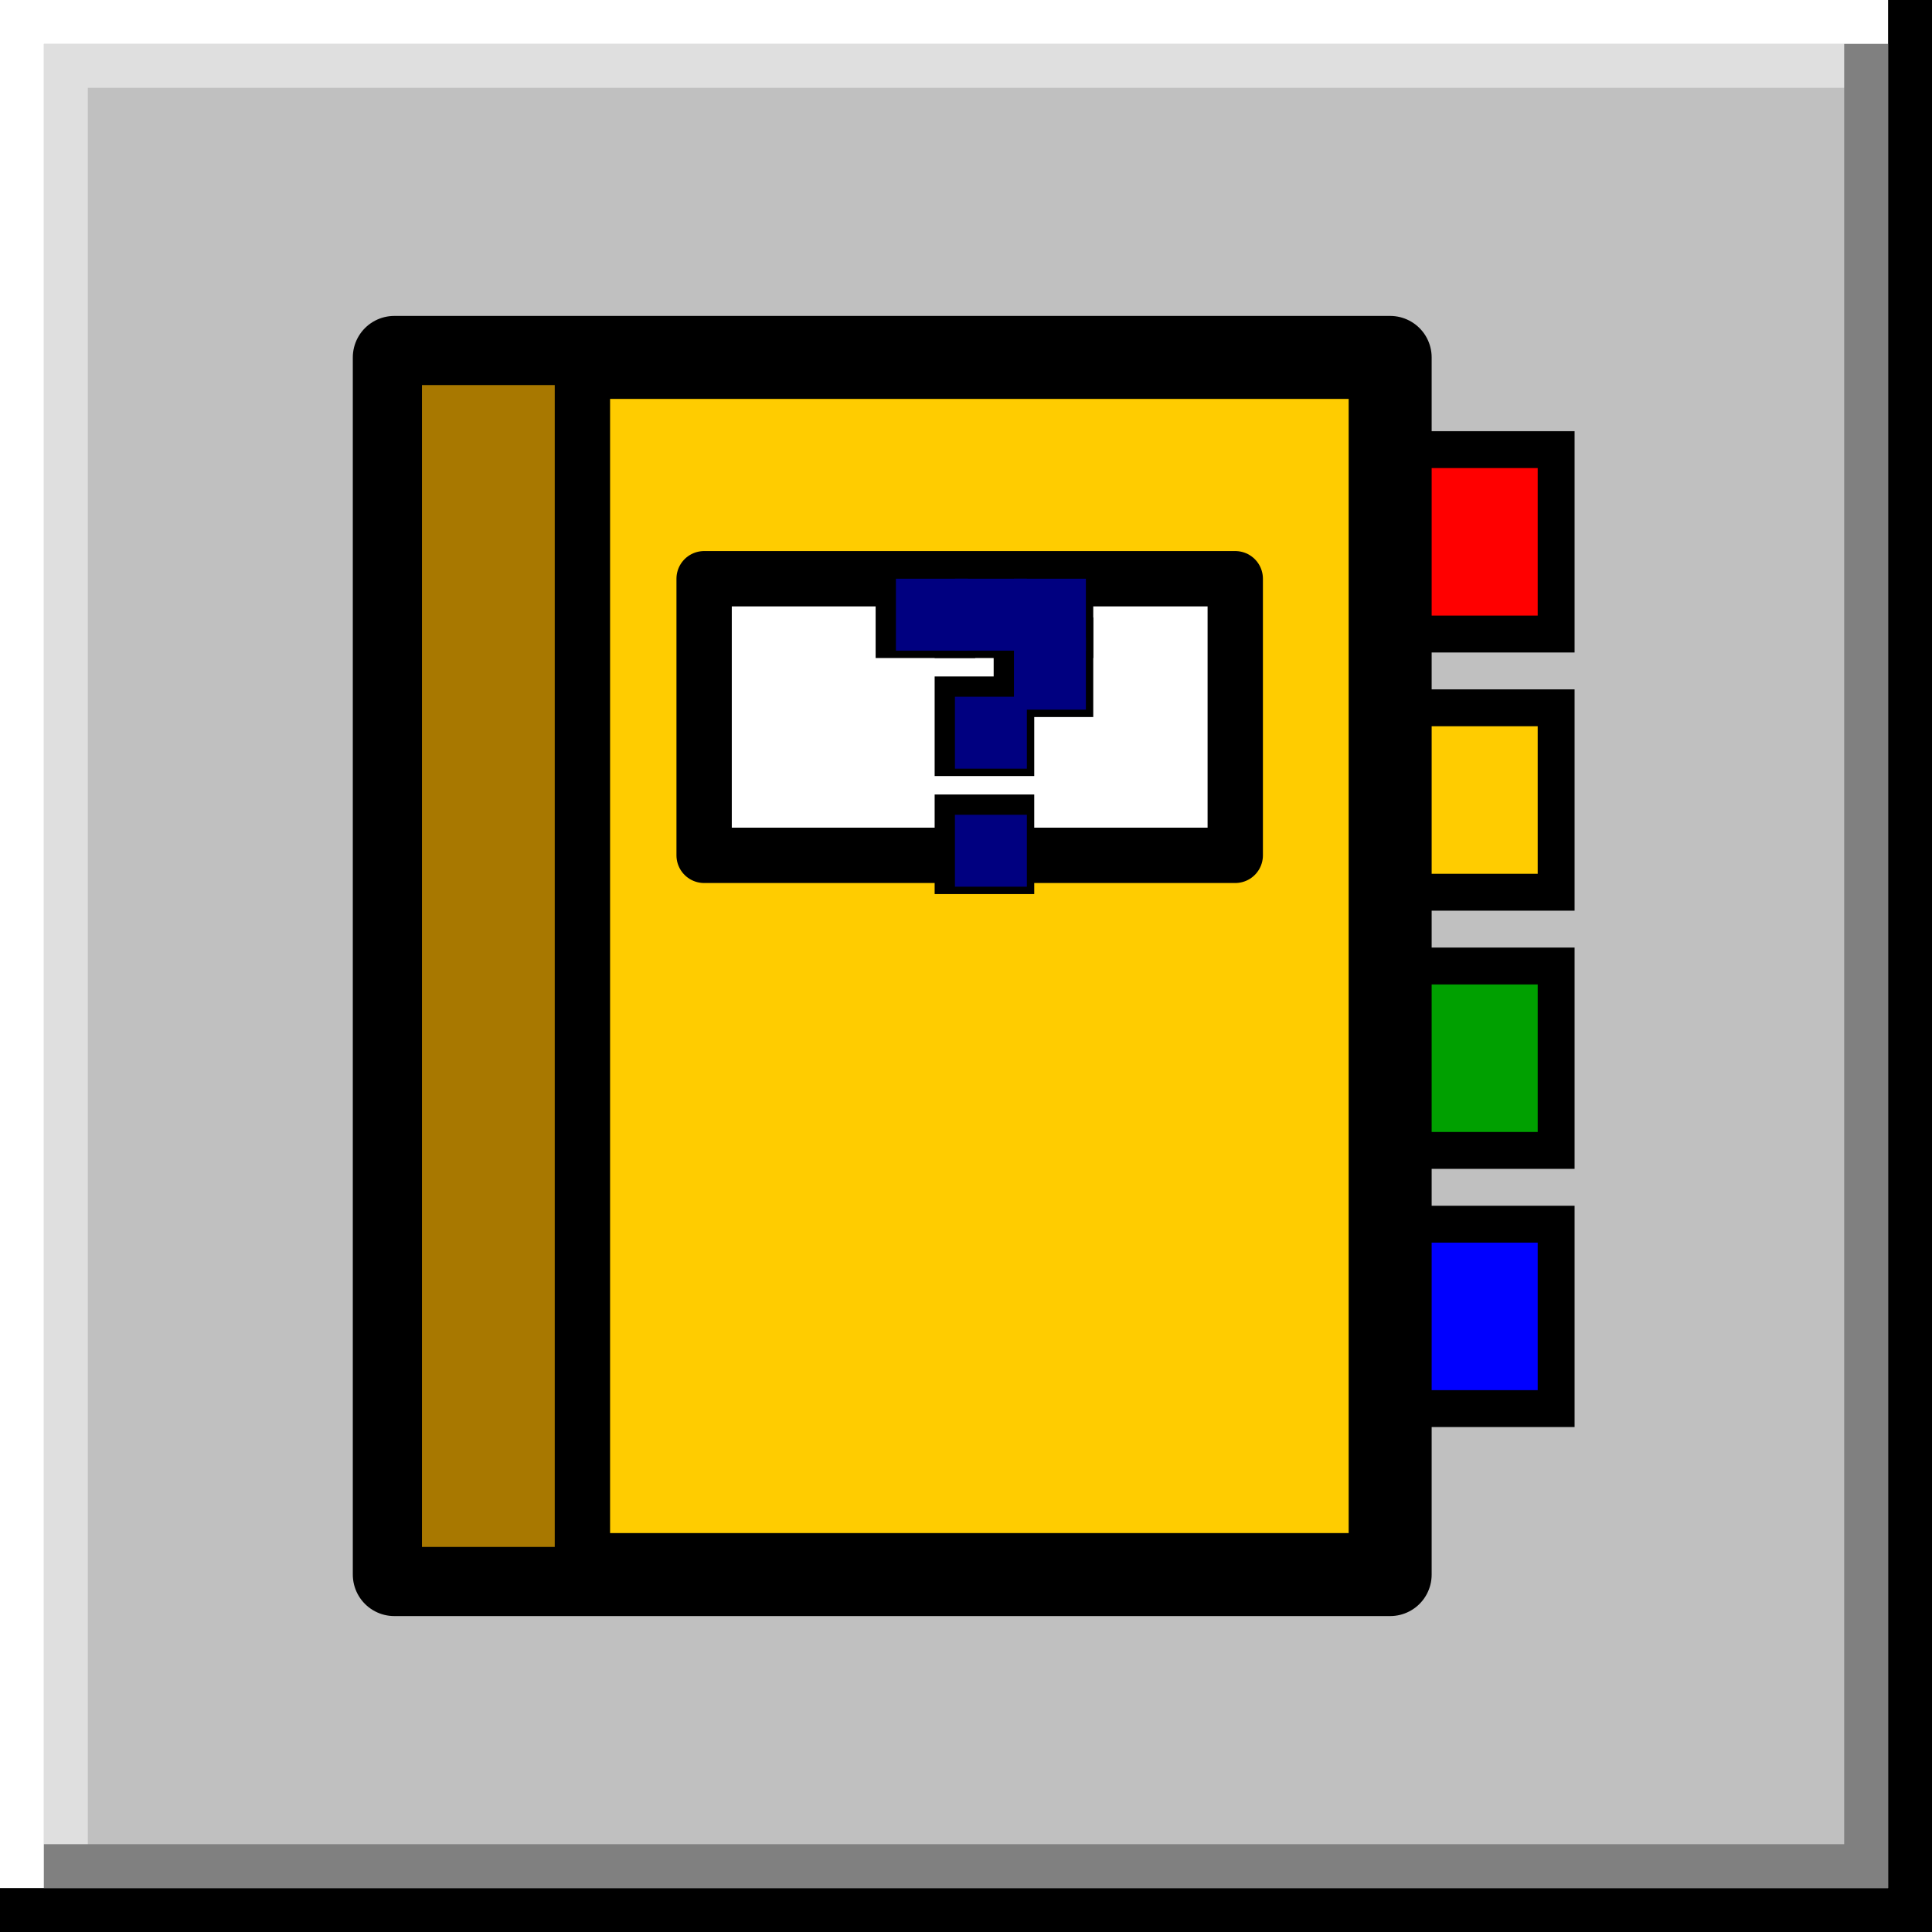
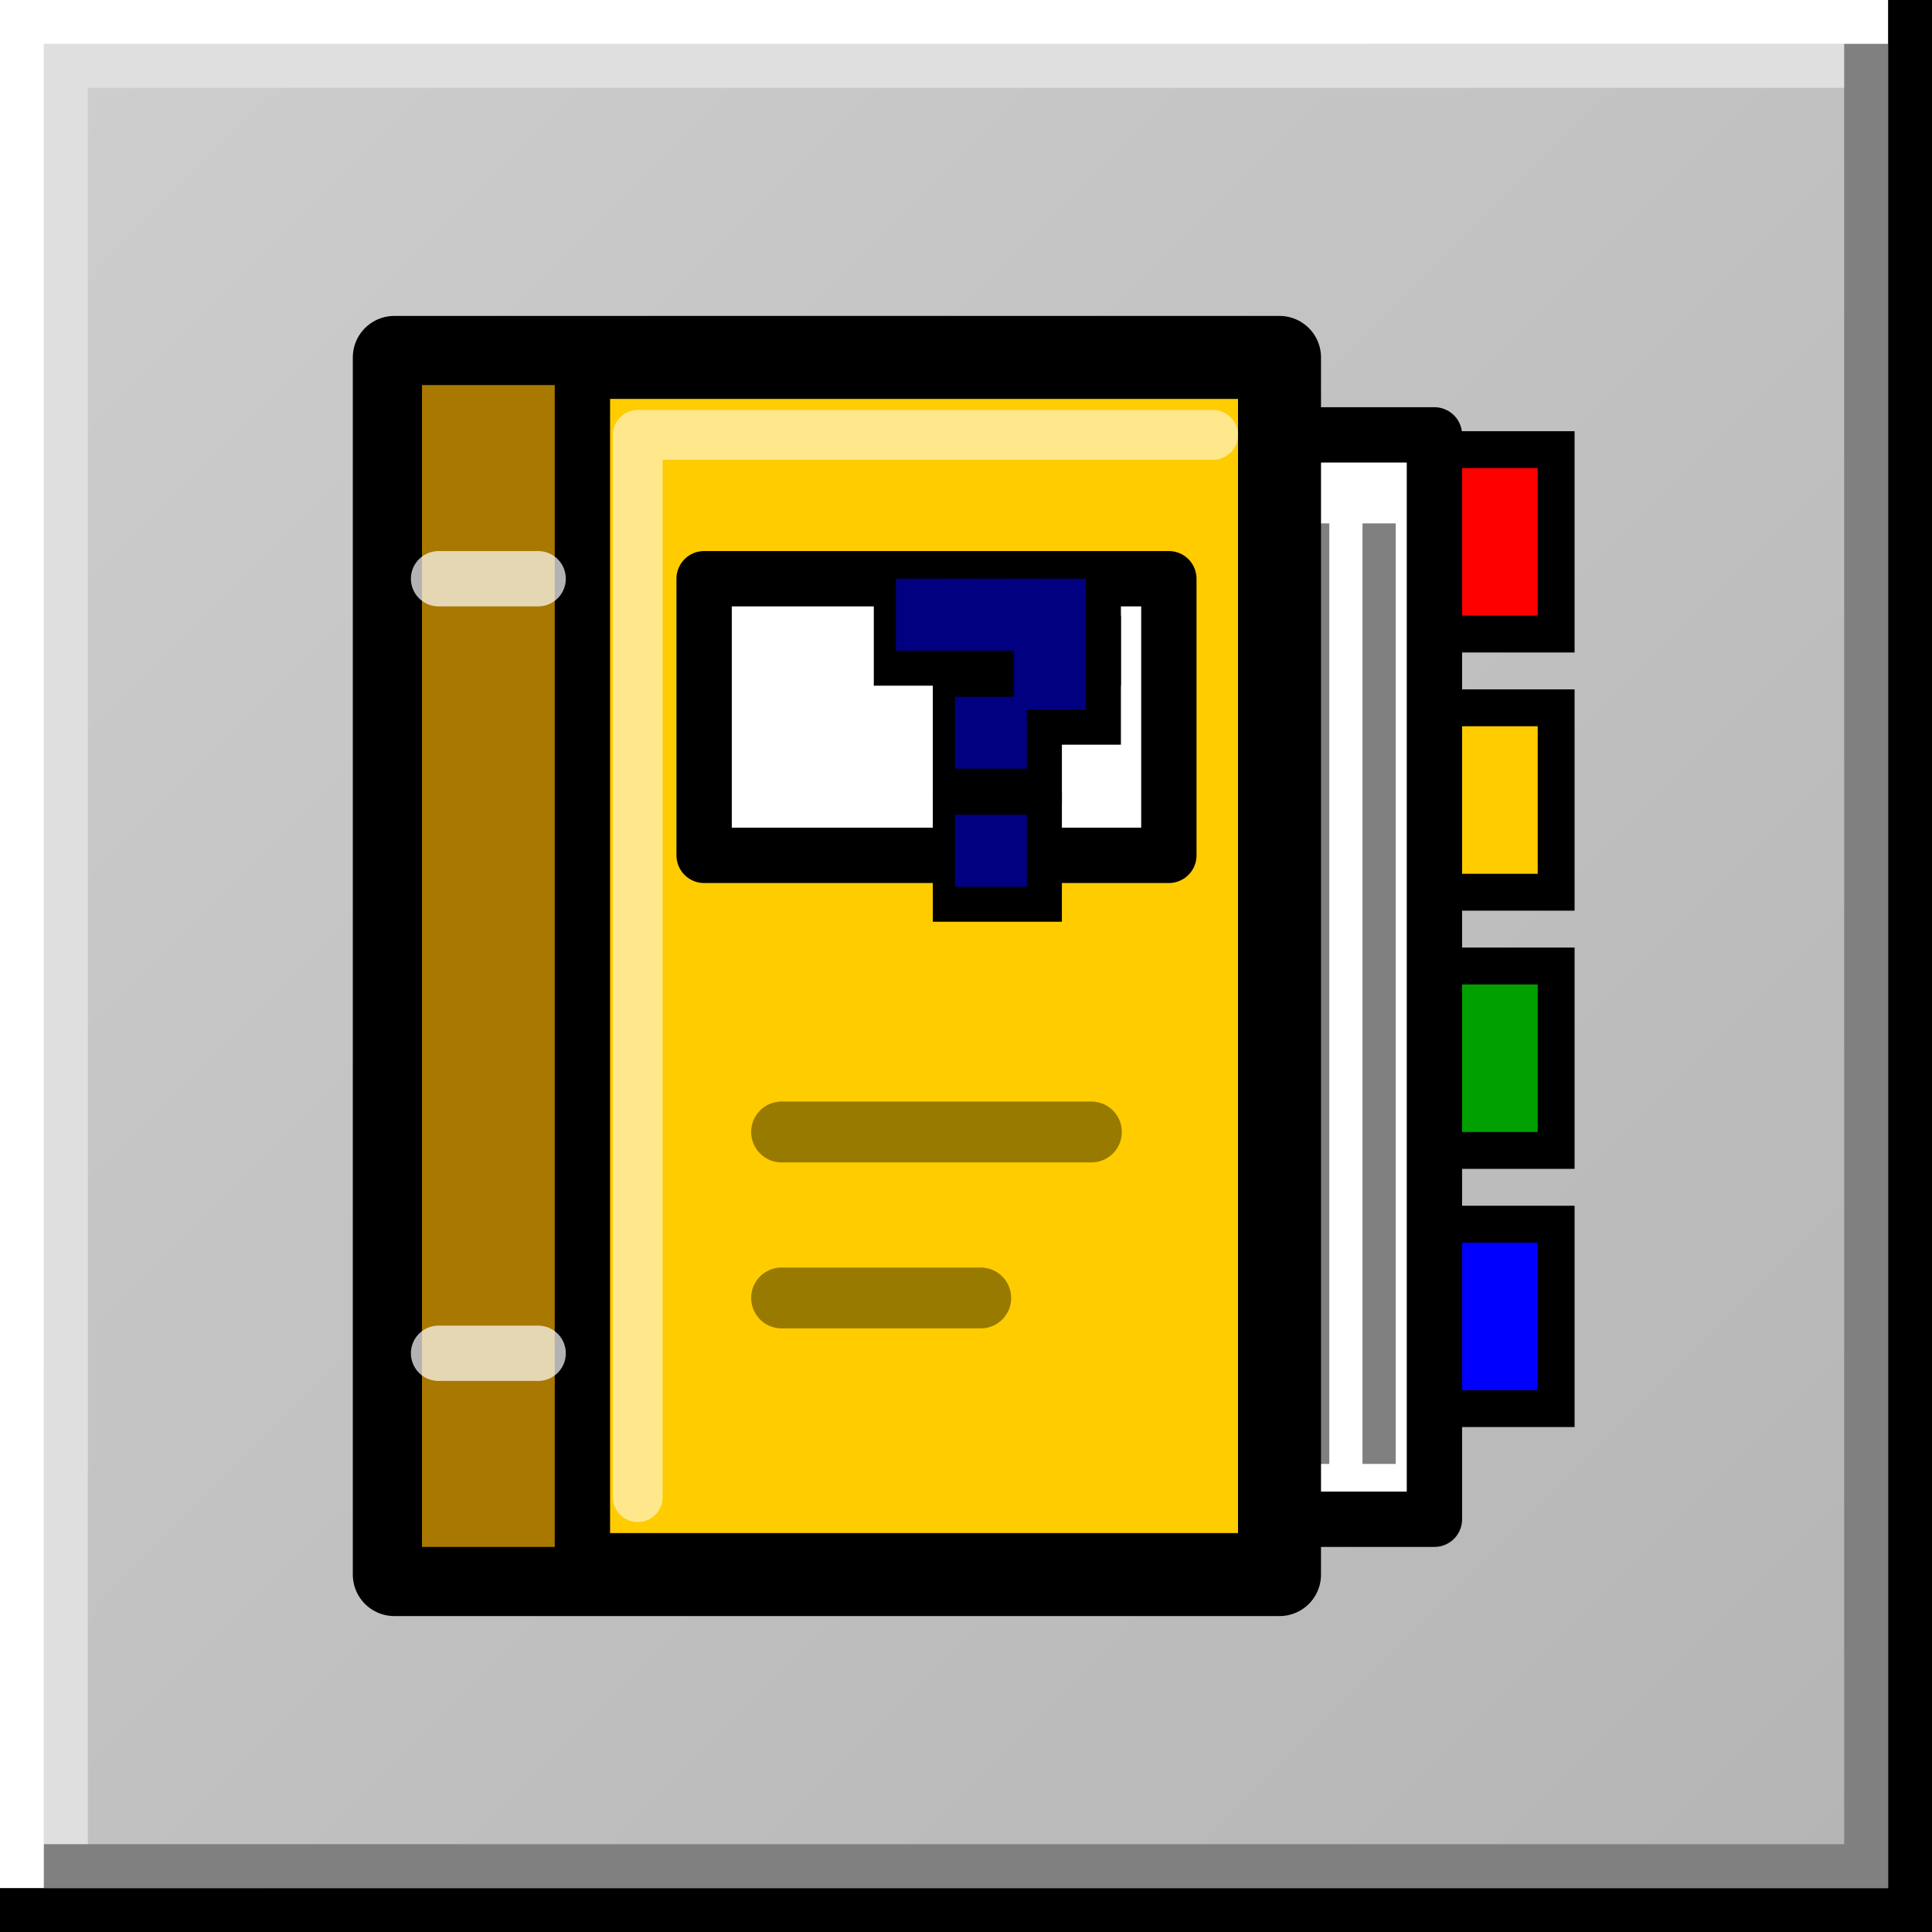
<svg xmlns="http://www.w3.org/2000/svg" viewBox="0 0 44 44">
-   <rect x="0" y="0" width="44" height="44" fill="#c0c0c0" />
+   <defs>
+     <linearGradient id="ff" x1="0" y1="0" x2="44" y2="44" gradientUnits="userSpaceOnUse">
+       <stop offset="0" stop-color="#cecece" />
+       <stop offset="1" stop-color="#b4b4b4" />
+     </linearGradient>
+   </defs>
+   <rect x="0" y="0" width="44" height="44" fill="url(#ff)" />
  <path d="M0 0 H44 V1 H1 V44 H0 Z" fill="#ffffff" />
  <path d="M1 1 H43 V2 H2 V43 H1 Z" fill="#dfdfdf" />
  <path d="M44 0 V44 H0 V43 H43 V0 Z" fill="#000000" />
  <path d="M43 1 V43 H1 V42 H42 V1 Z" fill="#808080" />
  <g transform="translate(22 22) scale(0.84) translate(-22 -22)">
    <rect x="31" y="8" width="7" height="5" fill="#ff0000" stroke="#000000" />
    <rect x="31" y="15" width="7" height="5" fill="#ffcc00" stroke="#000000" />
    <rect x="31" y="22" width="7" height="5" fill="#00a000" stroke="#000000" />
    <rect x="31" y="29" width="7" height="5" fill="#0000ff" stroke="#000000" />
    <g transform="translate(20 22) scale(1.5) rotate(0)">
-       <rect x="-9" y="-11" width="18" height="22" fill="#ffcc00" stroke="#000000" stroke-width="1.5" stroke-linejoin="round" stroke-linecap="round" />
+       <rect x="6.6" y="-9.6" width="3.2" height="19.6" fill="#ffffff" stroke="#000000" stroke-width="1" stroke-linejoin="round" stroke-linecap="round" />
+       <path d="M7.6 -8 V9 M8.8 -8 V9" stroke="#808080" stroke-width="0.6" />
+       <rect x="-9" y="-11" width="16" height="22" fill="#ffcc00" stroke="#000000" stroke-width="1.5" stroke-linejoin="round" stroke-linecap="round" />
      <rect x="-9" y="-11" width="3.4" height="22" fill="#a87800" stroke="#000000" stroke-width="1" stroke-linejoin="round" stroke-linecap="round" />
-       <rect x="-3.4" y="-7" width="9.6" height="5" fill="#ffffff" stroke="#000000" stroke-width="1" stroke-linejoin="round" stroke-linecap="round" />
+       <path d="M-8.2 -7 H-6.4 M-8.2 7 H-6.4" fill="none" stroke="#ffffff" stroke-linecap="round" stroke-linejoin="round" stroke-width="1" opacity="0.7" />
+       <path d="M-4.6 9.6 V-9.6 H5.8" fill="none" stroke="#ffffff" stroke-linecap="round" stroke-linejoin="round" stroke-width="0.9" opacity="0.55" />
+       <rect x="-3.4" y="-7" width="8.4" height="5" fill="#ffffff" stroke="#000000" stroke-width="1" stroke-linejoin="round" stroke-linecap="round" />
+       <path d="M-2 3 H3.6 M-2 6 H1.6" fill="none" stroke="#000000" stroke-linecap="round" stroke-linejoin="round" stroke-width="1.1" opacity="0.4" />
    </g>
    <g fill="#000000">
-       <rect x="19.55" y="10.95" width="2.70" height="2.70" />
-       <rect x="21.15" y="10.95" width="2.70" height="2.70" />
-       <rect x="22.75" y="10.95" width="2.70" height="2.70" />
-       <rect x="22.75" y="12.55" width="2.70" height="2.70" />
-       <rect x="21.15" y="14.15" width="2.70" height="2.70" />
-       <rect x="21.15" y="17.35" width="2.70" height="2.70" />
+       <rect x="19.50" y="10.90" width="3.50" height="3.50" />
+       <rect x="21.10" y="10.90" width="3.50" height="3.50" />
+       <rect x="22.70" y="10.90" width="3.50" height="3.50" />
+       <rect x="22.70" y="12.50" width="3.50" height="3.50" />
+       <rect x="21.10" y="14.10" width="3.50" height="3.50" />
+       <rect x="21.10" y="17.30" width="3.50" height="3.50" />
    </g>
    <g fill="#000080">
      <rect x="20.10" y="11.50" width="1.95" height="1.95" />
      <rect x="21.70" y="11.50" width="1.95" height="1.95" />
      <rect x="23.30" y="11.50" width="1.95" height="1.95" />
      <rect x="23.30" y="13.10" width="1.95" height="1.95" />
      <rect x="21.70" y="14.70" width="1.95" height="1.95" />
      <rect x="21.70" y="17.90" width="1.95" height="1.95" />
    </g>
  </g>
</svg>
